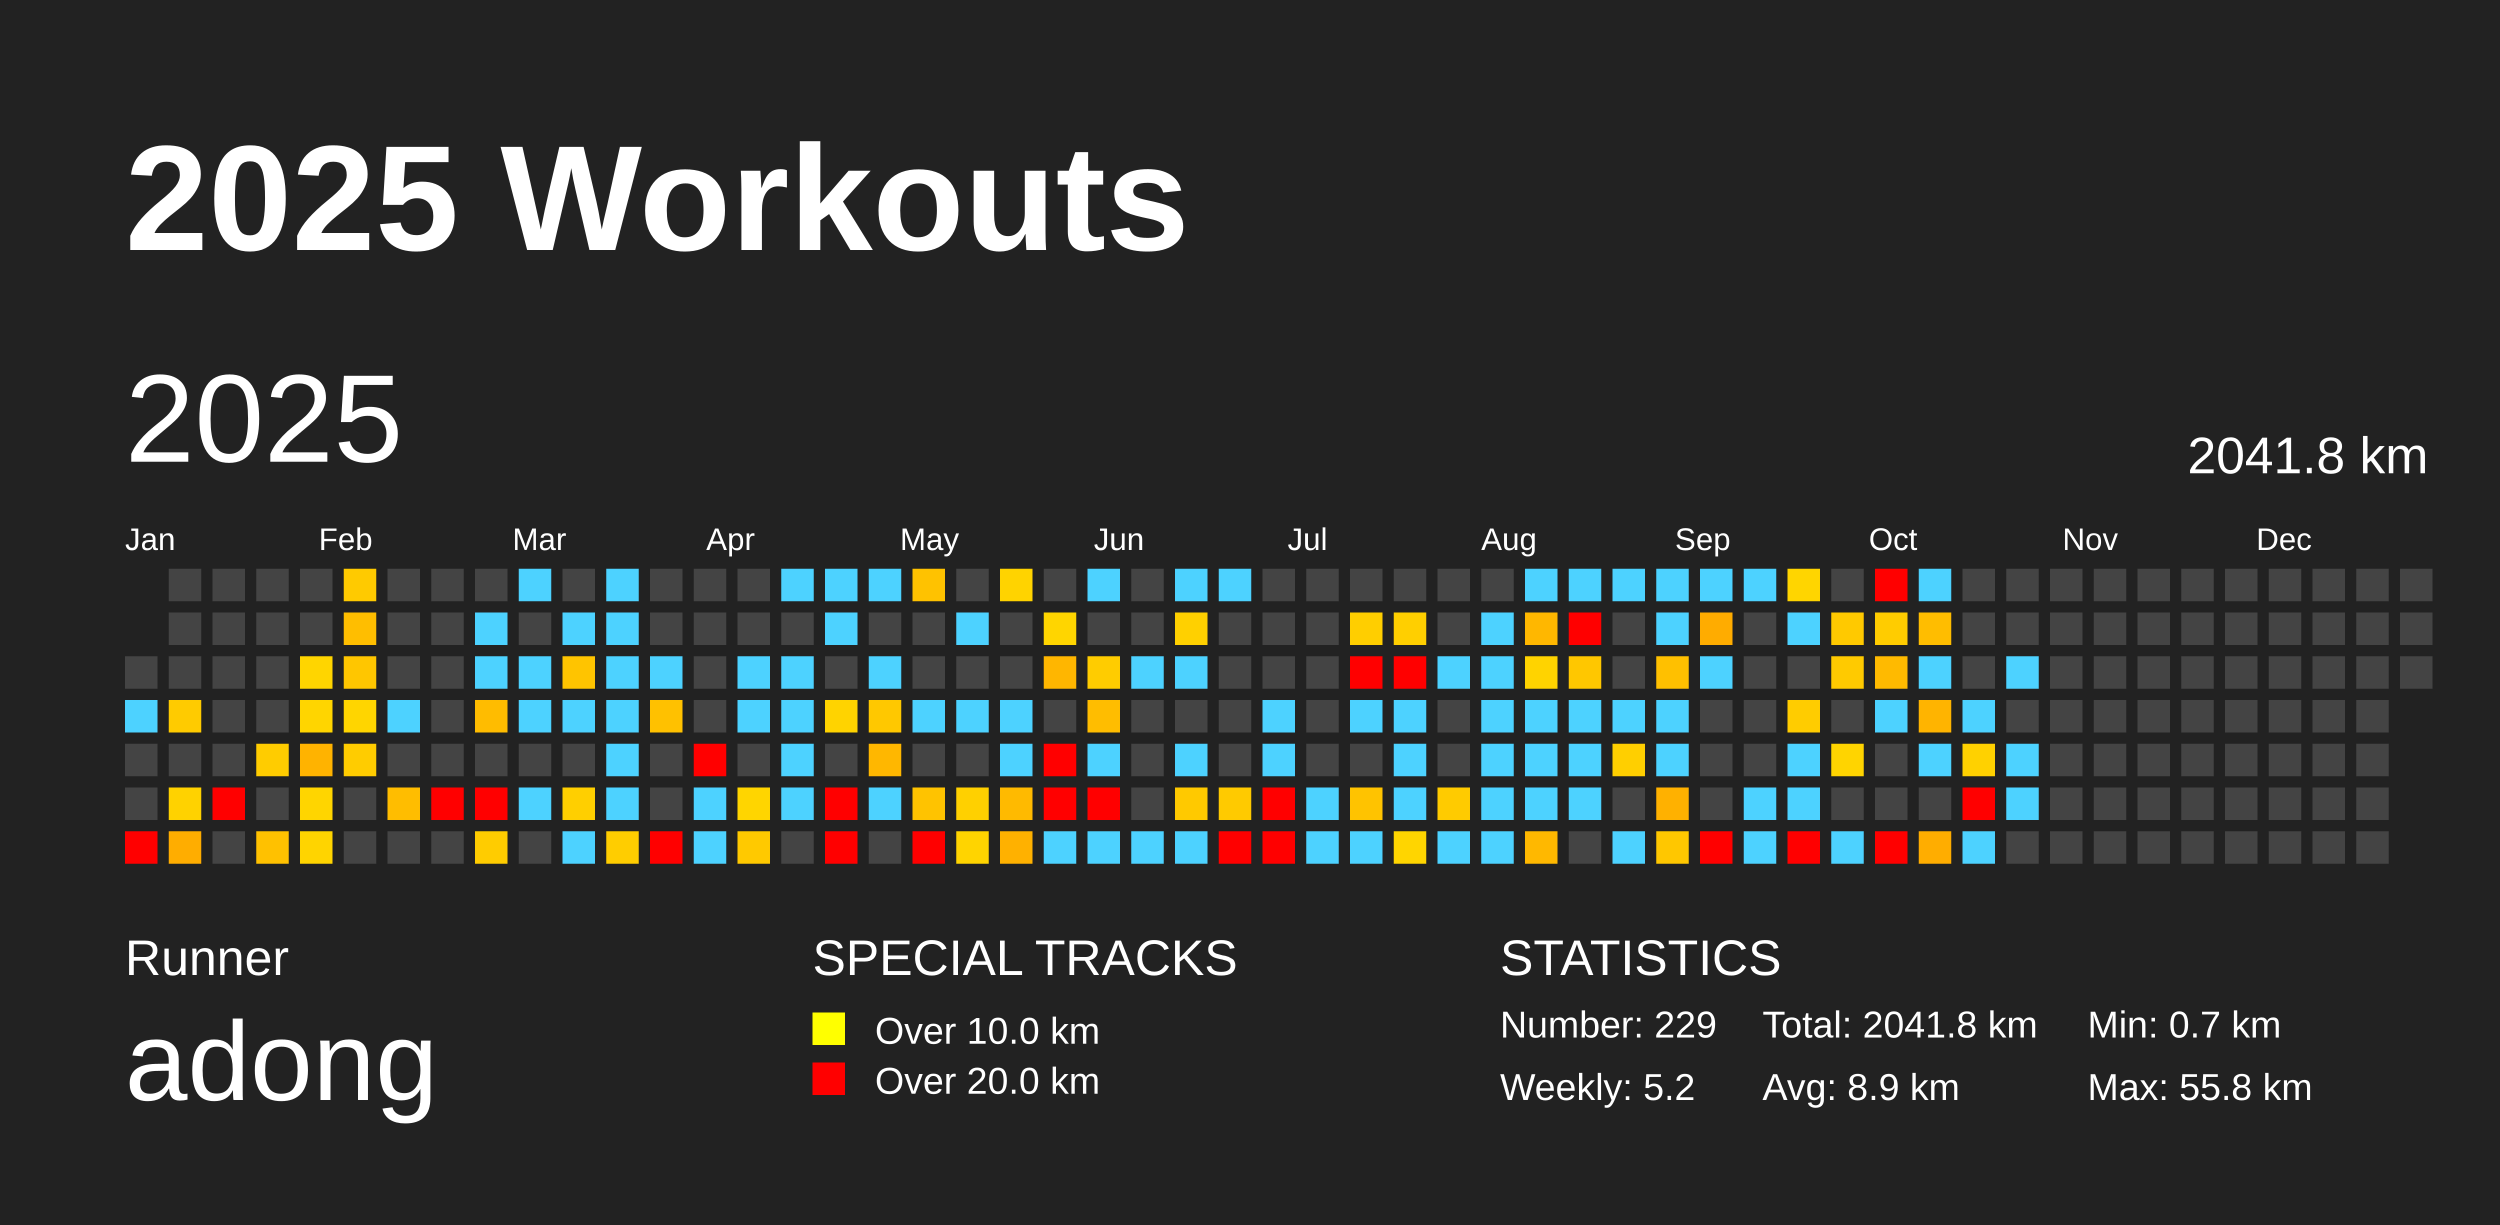
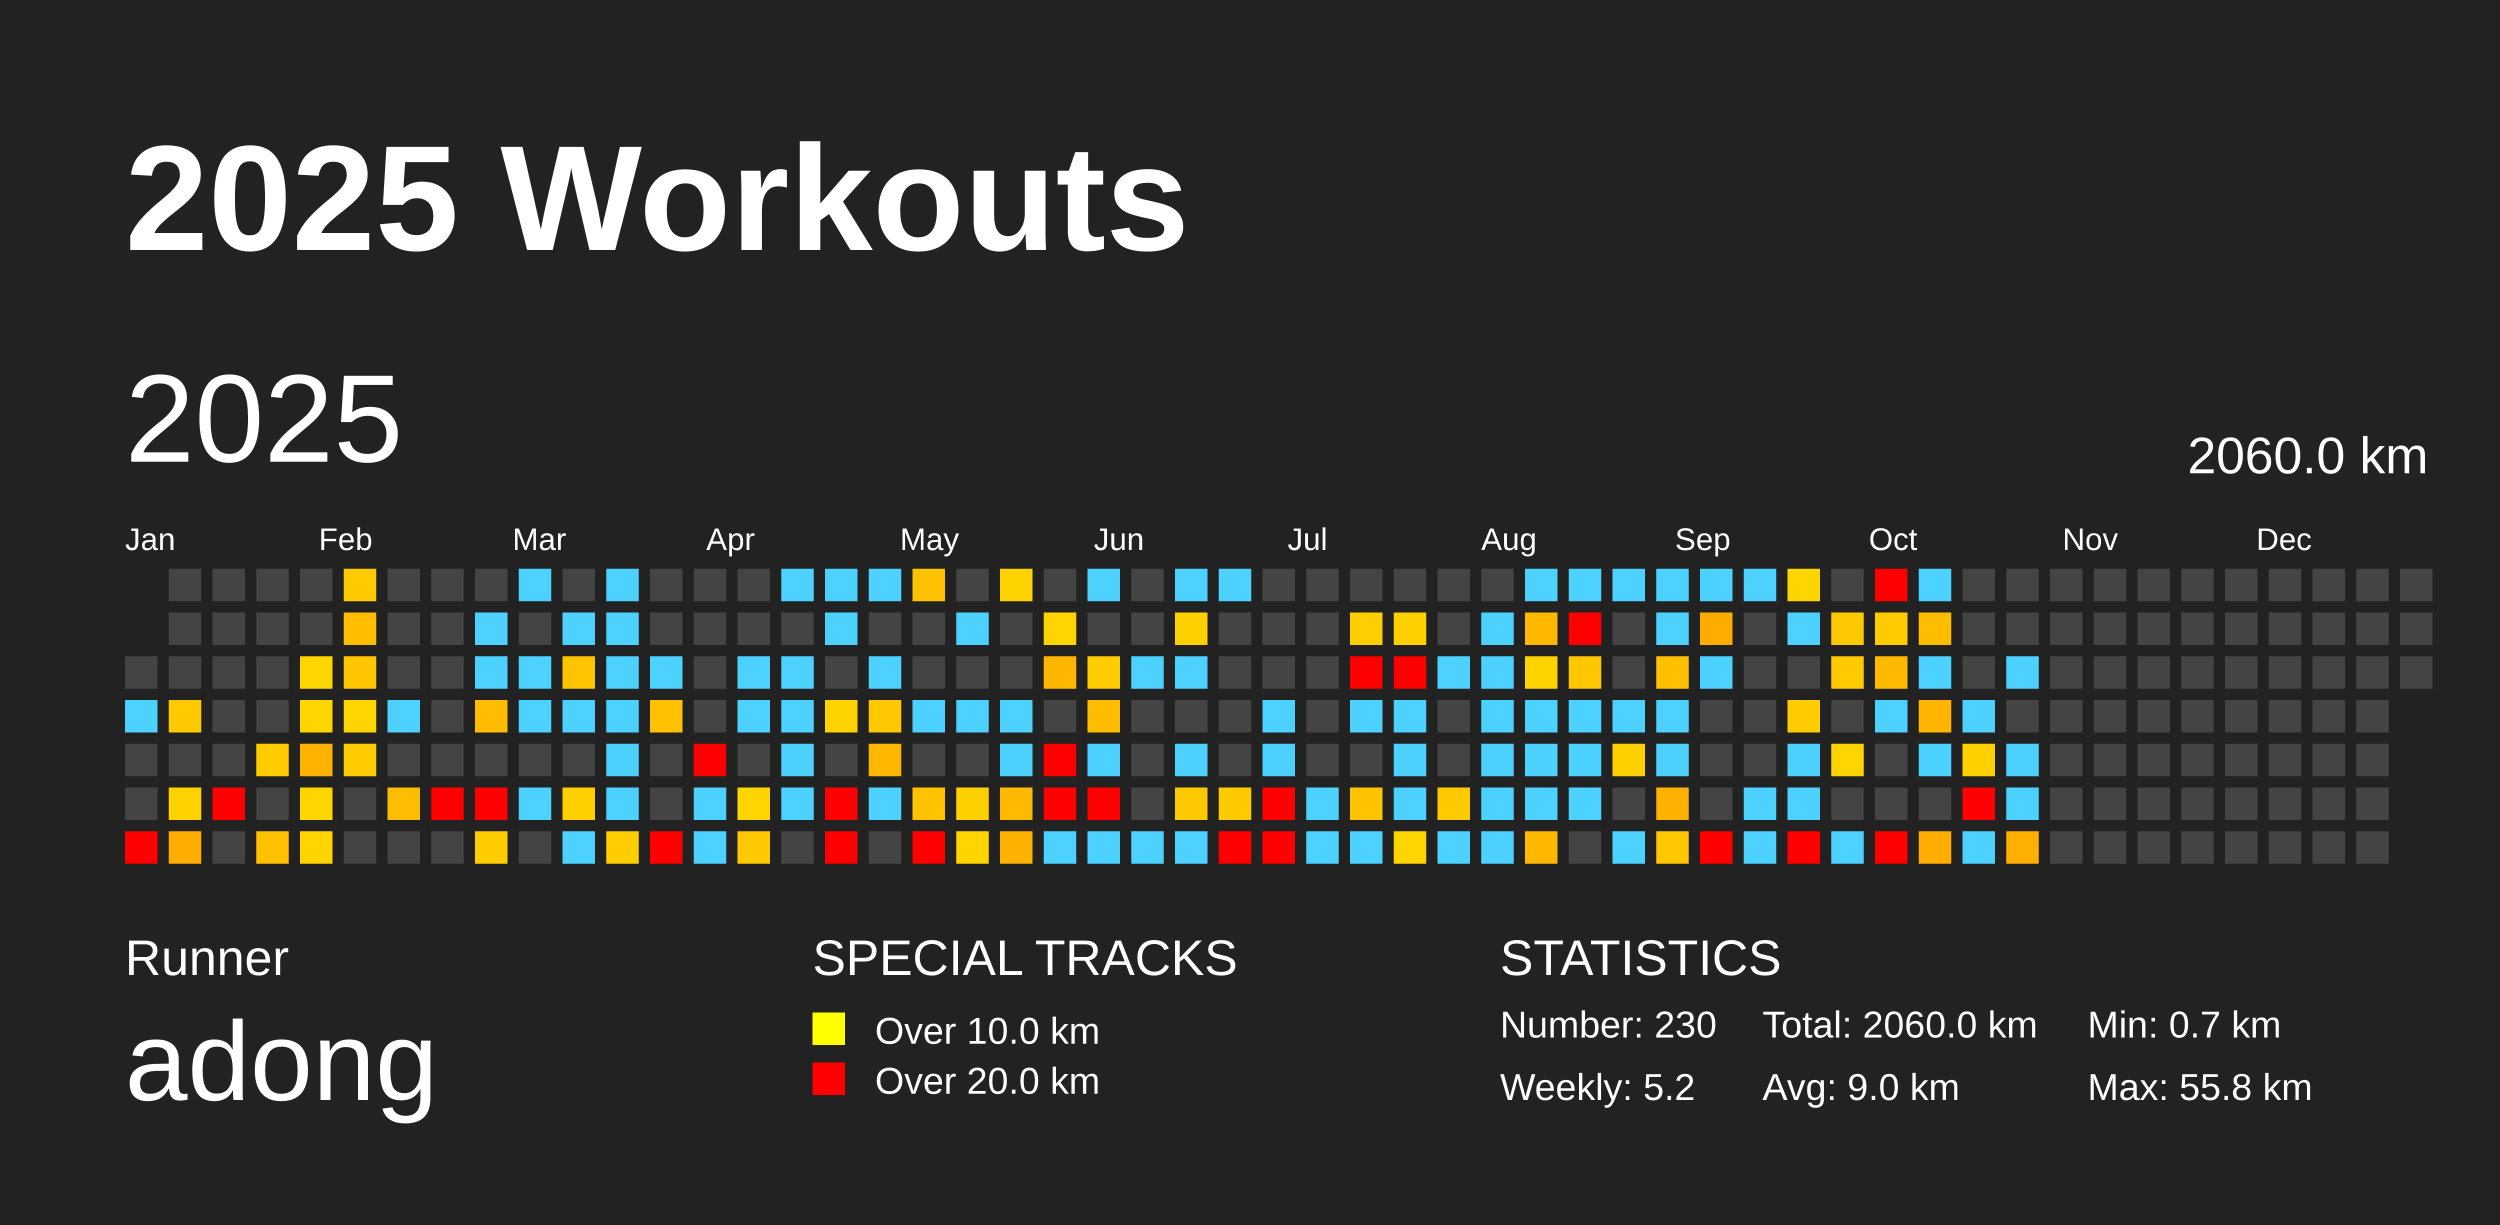
<svg xmlns="http://www.w3.org/2000/svg" baseProfile="full" height="98mm" version="1.1" viewBox="0,0,200,98" width="200mm">
  <defs />
  <rect fill="#222222" height="98" width="200" x="0" y="0" />
  <text fill="#FFFFFF" style="font-size:12px; font-family:Arial; font-weight:bold;" x="10" y="20">2025 Workouts</text>
  <text fill="#FFFFFF" style="font-size:4px; font-family:Arial" x="10" y="78">Runner</text>
  <text fill="#FFFFFF" style="font-size:9px; font-family:Arial" x="10" y="88">adong</text>
  <text fill="#FFFFFF" style="font-size:4px; font-family:Arial" x="65" y="78">SPECIAL TRACKS</text>
  <rect fill="yellow" height="2.6" width="2.6" x="65" y="81" />
  <text fill="#FFFFFF" style="font-size:3px; font-family:Arial" x="70" y="83.5">Over 10.0 km</text>
  <rect fill="red" height="2.6" width="2.6" x="65" y="85" />
  <text fill="#FFFFFF" style="font-size:3px; font-family:Arial" x="70" y="87.5">Over 20.0 km</text>
  <text fill="#FFFFFF" style="font-size:4px; font-family:Arial" x="120" y="78">STATISTICS</text>
-   <text fill="#FFFFFF" style="font-size:3px; font-family:Arial" x="120" y="83">Number: 229</text>
+   <text fill="#FFFFFF" style="font-size:3px; font-family:Arial" x="120" y="83">Number: 230</text>
  <text fill="#FFFFFF" style="font-size:3px; font-family:Arial" x="120" y="88">Weekly: 5.2</text>
-   <text fill="#FFFFFF" style="font-size:3px; font-family:Arial" x="141" y="83">Total: 2041.8 km</text>
-   <text fill="#FFFFFF" style="font-size:3px; font-family:Arial" x="141" y="88">Avg: 8.9 km</text>
+   <text fill="#FFFFFF" style="font-size:3px; font-family:Arial" x="141" y="83">Total: 2060.0 km</text>
+   <text fill="#FFFFFF" style="font-size:3px; font-family:Arial" x="141" y="88">Avg: 9.0 km</text>
  <text fill="#FFFFFF" style="font-size:3px; font-family:Arial" x="167" y="83">Min: 0.7 km</text>
  <text fill="#FFFFFF" style="font-size:3px; font-family:Arial" x="167" y="88">Max: 55.8 km</text>
  <text dominant-baseline="hanging" fill="#FFFFFF" style="font-size:10.0px; font-family:Arial;" x="10" y="30">2025</text>
-   <text dominant-baseline="hanging" fill="#FFFFFF" style="font-size:4.125px; font-family:Arial;" x="175" y="35">2041.8 km</text>
+   <text dominant-baseline="hanging" fill="#FFFFFF" style="font-size:4.125px; font-family:Arial;" x="175" y="35">2060.0 km</text>
  <text fill="#FFFFFF" style="font-size:2.5px; font-family:Arial" x="10.0" y="44">Jan</text>
  <text fill="#FFFFFF" style="font-size:2.5px; font-family:Arial" x="25.5" y="44">Feb</text>
  <text fill="#FFFFFF" style="font-size:2.5px; font-family:Arial" x="41.0" y="44">Mar</text>
  <text fill="#FFFFFF" style="font-size:2.5px; font-family:Arial" x="56.5" y="44">Apr</text>
  <text fill="#FFFFFF" style="font-size:2.5px; font-family:Arial" x="72.0" y="44">May</text>
  <text fill="#FFFFFF" style="font-size:2.5px; font-family:Arial" x="87.5" y="44">Jun</text>
  <text fill="#FFFFFF" style="font-size:2.5px; font-family:Arial" x="103.0" y="44">Jul</text>
  <text fill="#FFFFFF" style="font-size:2.5px; font-family:Arial" x="118.5" y="44">Aug</text>
  <text fill="#FFFFFF" style="font-size:2.5px; font-family:Arial" x="134.0" y="44">Sep</text>
  <text fill="#FFFFFF" style="font-size:2.5px; font-family:Arial" x="149.5" y="44">Oct</text>
  <text fill="#FFFFFF" style="font-size:2.5px; font-family:Arial" x="165.0" y="44">Nov</text>
  <text fill="#FFFFFF" style="font-size:2.5px; font-family:Arial" x="180.5" y="44">Dec</text>
  <rect fill="#444444" height="2.6" width="2.6" x="10.0" y="52.5" />
  <rect fill="#4dd2ff" height="2.6" width="2.6" x="10.0" y="56.0" />
  <rect fill="#444444" height="2.6" width="2.6" x="10.0" y="59.5" />
  <rect fill="#444444" height="2.6" width="2.6" x="10.0" y="63.0" />
  <rect fill="red" height="2.6" width="2.6" x="10.0" y="66.5" />
  <rect fill="#444444" height="2.6" width="2.6" x="13.5" y="45.5" />
  <rect fill="#444444" height="2.6" width="2.6" x="13.5" y="49.0" />
  <rect fill="#444444" height="2.6" width="2.6" x="13.5" y="52.5" />
  <rect fill="#ffcb00" height="2.6" width="2.6" x="13.5" y="56.0" />
  <rect fill="#444444" height="2.6" width="2.6" x="13.5" y="59.5" />
  <rect fill="#ffd200" height="2.6" width="2.6" x="13.5" y="63.0" />
  <rect fill="#ffad00" height="2.6" width="2.6" x="13.5" y="66.5" />
  <rect fill="#444444" height="2.6" width="2.6" x="17.0" y="45.5" />
  <rect fill="#444444" height="2.6" width="2.6" x="17.0" y="49.0" />
  <rect fill="#444444" height="2.6" width="2.6" x="17.0" y="52.5" />
  <rect fill="#444444" height="2.6" width="2.6" x="17.0" y="56.0" />
  <rect fill="#444444" height="2.6" width="2.6" x="17.0" y="59.5" />
  <rect fill="red" height="2.6" width="2.6" x="17.0" y="63.0" />
  <rect fill="#444444" height="2.6" width="2.6" x="17.0" y="66.5" />
  <rect fill="#444444" height="2.6" width="2.6" x="20.5" y="45.5" />
  <rect fill="#444444" height="2.6" width="2.6" x="20.5" y="49.0" />
  <rect fill="#444444" height="2.6" width="2.6" x="20.5" y="52.5" />
  <rect fill="#444444" height="2.6" width="2.6" x="20.5" y="56.0" />
  <rect fill="#ffcc00" height="2.6" width="2.6" x="20.5" y="59.5" />
  <rect fill="#444444" height="2.6" width="2.6" x="20.5" y="63.0" />
  <rect fill="#ffc100" height="2.6" width="2.6" x="20.5" y="66.5" />
  <rect fill="#444444" height="2.6" width="2.6" x="24.0" y="45.5" />
  <rect fill="#444444" height="2.6" width="2.6" x="24.0" y="49.0" />
  <rect fill="#ffd500" height="2.6" width="2.6" x="24.0" y="52.5" />
  <rect fill="#ffd500" height="2.6" width="2.6" x="24.0" y="56.0" />
  <rect fill="#ffb300" height="2.6" width="2.6" x="24.0" y="59.5" />
  <rect fill="#ffd500" height="2.6" width="2.6" x="24.0" y="63.0" />
  <rect fill="#ffd400" height="2.6" width="2.6" x="24.0" y="66.5" />
  <rect fill="#ffca00" height="2.6" width="2.6" x="27.5" y="45.5" />
  <rect fill="#ffbe00" height="2.6" width="2.6" x="27.5" y="49.0" />
  <rect fill="#ffc600" height="2.6" width="2.6" x="27.5" y="52.5" />
  <rect fill="#ffd500" height="2.6" width="2.6" x="27.5" y="56.0" />
  <rect fill="#ffcc00" height="2.6" width="2.6" x="27.5" y="59.5" />
  <rect fill="#444444" height="2.6" width="2.6" x="27.5" y="63.0" />
  <rect fill="#444444" height="2.6" width="2.6" x="27.5" y="66.5" />
  <rect fill="#444444" height="2.6" width="2.6" x="31.0" y="45.5" />
  <rect fill="#444444" height="2.6" width="2.6" x="31.0" y="49.0" />
  <rect fill="#444444" height="2.6" width="2.6" x="31.0" y="52.5" />
  <rect fill="#4dd2ff" height="2.6" width="2.6" x="31.0" y="56.0" />
  <rect fill="#444444" height="2.6" width="2.6" x="31.0" y="59.5" />
  <rect fill="#ffbd00" height="2.6" width="2.6" x="31.0" y="63.0" />
  <rect fill="#444444" height="2.6" width="2.6" x="31.0" y="66.5" />
  <rect fill="#444444" height="2.6" width="2.6" x="34.5" y="45.5" />
  <rect fill="#444444" height="2.6" width="2.6" x="34.5" y="49.0" />
  <rect fill="#444444" height="2.6" width="2.6" x="34.5" y="52.5" />
  <rect fill="#444444" height="2.6" width="2.6" x="34.5" y="56.0" />
  <rect fill="#444444" height="2.6" width="2.6" x="34.5" y="59.5" />
  <rect fill="red" height="2.6" width="2.6" x="34.5" y="63.0" />
  <rect fill="#444444" height="2.6" width="2.6" x="34.5" y="66.5" />
  <rect fill="#444444" height="2.6" width="2.6" x="38.0" y="45.5" />
  <rect fill="#4dd2ff" height="2.6" width="2.6" x="38.0" y="49.0" />
  <rect fill="#4dd2ff" height="2.6" width="2.6" x="38.0" y="52.5" />
  <rect fill="#ffbc00" height="2.6" width="2.6" x="38.0" y="56.0" />
  <rect fill="#444444" height="2.6" width="2.6" x="38.0" y="59.5" />
  <rect fill="red" height="2.6" width="2.6" x="38.0" y="63.0" />
  <rect fill="#ffcc00" height="2.6" width="2.6" x="38.0" y="66.5" />
  <rect fill="#4dd2ff" height="2.6" width="2.6" x="41.5" y="45.5" />
  <rect fill="#444444" height="2.6" width="2.6" x="41.5" y="49.0" />
  <rect fill="#4dd2ff" height="2.6" width="2.6" x="41.5" y="52.5" />
  <rect fill="#4dd2ff" height="2.6" width="2.6" x="41.5" y="56.0" />
  <rect fill="#444444" height="2.6" width="2.6" x="41.5" y="59.5" />
  <rect fill="#4dd2ff" height="2.6" width="2.6" x="41.5" y="63.0" />
  <rect fill="#444444" height="2.6" width="2.6" x="41.5" y="66.5" />
  <rect fill="#444444" height="2.6" width="2.6" x="45.0" y="45.5" />
  <rect fill="#4dd2ff" height="2.6" width="2.6" x="45.0" y="49.0" />
  <rect fill="#ffc400" height="2.6" width="2.6" x="45.0" y="52.5" />
  <rect fill="#4dd2ff" height="2.6" width="2.6" x="45.0" y="56.0" />
  <rect fill="#444444" height="2.6" width="2.6" x="45.0" y="59.5" />
  <rect fill="#ffcf00" height="2.6" width="2.6" x="45.0" y="63.0" />
  <rect fill="#4dd2ff" height="2.6" width="2.6" x="45.0" y="66.5" />
  <rect fill="#4dd2ff" height="2.6" width="2.6" x="48.5" y="45.5" />
  <rect fill="#4dd2ff" height="2.6" width="2.6" x="48.5" y="49.0" />
  <rect fill="#4dd2ff" height="2.6" width="2.6" x="48.5" y="52.5" />
  <rect fill="#4dd2ff" height="2.6" width="2.6" x="48.5" y="56.0" />
  <rect fill="#4dd2ff" height="2.6" width="2.6" x="48.5" y="59.5" />
  <rect fill="#4dd2ff" height="2.6" width="2.6" x="48.5" y="63.0" />
  <rect fill="#ffcd00" height="2.6" width="2.6" x="48.5" y="66.5" />
  <rect fill="#444444" height="2.6" width="2.6" x="52.0" y="45.5" />
  <rect fill="#444444" height="2.6" width="2.6" x="52.0" y="49.0" />
  <rect fill="#4dd2ff" height="2.6" width="2.6" x="52.0" y="52.5" />
  <rect fill="#ffc100" height="2.6" width="2.6" x="52.0" y="56.0" />
  <rect fill="#444444" height="2.6" width="2.6" x="52.0" y="59.5" />
  <rect fill="#444444" height="2.6" width="2.6" x="52.0" y="63.0" />
  <rect fill="red" height="2.6" width="2.6" x="52.0" y="66.5" />
  <rect fill="#444444" height="2.6" width="2.6" x="55.5" y="45.5" />
  <rect fill="#444444" height="2.6" width="2.6" x="55.5" y="49.0" />
  <rect fill="#444444" height="2.6" width="2.6" x="55.5" y="52.5" />
  <rect fill="#444444" height="2.6" width="2.6" x="55.5" y="56.0" />
  <rect fill="red" height="2.6" width="2.6" x="55.5" y="59.5" />
  <rect fill="#4dd2ff" height="2.6" width="2.6" x="55.5" y="63.0" />
  <rect fill="#4dd2ff" height="2.6" width="2.6" x="55.5" y="66.5" />
  <rect fill="#444444" height="2.6" width="2.6" x="59.0" y="45.5" />
  <rect fill="#444444" height="2.6" width="2.6" x="59.0" y="49.0" />
  <rect fill="#4dd2ff" height="2.6" width="2.6" x="59.0" y="52.5" />
  <rect fill="#4dd2ff" height="2.6" width="2.6" x="59.0" y="56.0" />
  <rect fill="#444444" height="2.6" width="2.6" x="59.0" y="59.5" />
  <rect fill="#ffd500" height="2.6" width="2.6" x="59.0" y="63.0" />
  <rect fill="#ffc900" height="2.6" width="2.6" x="59.0" y="66.5" />
  <rect fill="#4dd2ff" height="2.6" width="2.6" x="62.5" y="45.5" />
  <rect fill="#444444" height="2.6" width="2.6" x="62.5" y="49.0" />
  <rect fill="#4dd2ff" height="2.6" width="2.6" x="62.5" y="52.5" />
  <rect fill="#4dd2ff" height="2.6" width="2.6" x="62.5" y="56.0" />
  <rect fill="#4dd2ff" height="2.6" width="2.6" x="62.5" y="59.5" />
  <rect fill="#4dd2ff" height="2.6" width="2.6" x="62.5" y="63.0" />
  <rect fill="#444444" height="2.6" width="2.6" x="62.5" y="66.5" />
  <rect fill="#4dd2ff" height="2.6" width="2.6" x="66.0" y="45.5" />
  <rect fill="#4dd2ff" height="2.6" width="2.6" x="66.0" y="49.0" />
  <rect fill="#444444" height="2.6" width="2.6" x="66.0" y="52.5" />
  <rect fill="#ffd300" height="2.6" width="2.6" x="66.0" y="56.0" />
  <rect fill="#444444" height="2.6" width="2.6" x="66.0" y="59.5" />
  <rect fill="red" height="2.6" width="2.6" x="66.0" y="63.0" />
  <rect fill="red" height="2.6" width="2.6" x="66.0" y="66.5" />
  <rect fill="#4dd2ff" height="2.6" width="2.6" x="69.5" y="45.5" />
  <rect fill="#444444" height="2.6" width="2.6" x="69.5" y="49.0" />
  <rect fill="#4dd2ff" height="2.6" width="2.6" x="69.5" y="52.5" />
  <rect fill="#ffc800" height="2.6" width="2.6" x="69.5" y="56.0" />
  <rect fill="#ffb700" height="2.6" width="2.6" x="69.5" y="59.5" />
  <rect fill="#4dd2ff" height="2.6" width="2.6" x="69.5" y="63.0" />
  <rect fill="#444444" height="2.6" width="2.6" x="69.5" y="66.5" />
  <rect fill="#ffc200" height="2.6" width="2.6" x="73.0" y="45.5" />
  <rect fill="#444444" height="2.6" width="2.6" x="73.0" y="49.0" />
  <rect fill="#444444" height="2.6" width="2.6" x="73.0" y="52.5" />
  <rect fill="#4dd2ff" height="2.6" width="2.6" x="73.0" y="56.0" />
  <rect fill="#444444" height="2.6" width="2.6" x="73.0" y="59.5" />
  <rect fill="#ffc300" height="2.6" width="2.6" x="73.0" y="63.0" />
  <rect fill="red" height="2.6" width="2.6" x="73.0" y="66.5" />
  <rect fill="#444444" height="2.6" width="2.6" x="76.5" y="45.5" />
  <rect fill="#4dd2ff" height="2.6" width="2.6" x="76.5" y="49.0" />
  <rect fill="#444444" height="2.6" width="2.6" x="76.5" y="52.5" />
  <rect fill="#4dd2ff" height="2.6" width="2.6" x="76.5" y="56.0" />
  <rect fill="#444444" height="2.6" width="2.6" x="76.5" y="59.5" />
  <rect fill="#ffd000" height="2.6" width="2.6" x="76.5" y="63.0" />
  <rect fill="#ffd400" height="2.6" width="2.6" x="76.5" y="66.5" />
  <rect fill="#ffd300" height="2.6" width="2.6" x="80.0" y="45.5" />
  <rect fill="#444444" height="2.6" width="2.6" x="80.0" y="49.0" />
  <rect fill="#444444" height="2.6" width="2.6" x="80.0" y="52.5" />
  <rect fill="#4dd2ff" height="2.6" width="2.6" x="80.0" y="56.0" />
  <rect fill="#4dd2ff" height="2.6" width="2.6" x="80.0" y="59.5" />
  <rect fill="#ffba00" height="2.6" width="2.6" x="80.0" y="63.0" />
  <rect fill="#ffb100" height="2.6" width="2.6" x="80.0" y="66.5" />
  <rect fill="#444444" height="2.6" width="2.6" x="83.5" y="45.5" />
  <rect fill="#ffd500" height="2.6" width="2.6" x="83.5" y="49.0" />
  <rect fill="#ffb600" height="2.6" width="2.6" x="83.5" y="52.5" />
  <rect fill="#444444" height="2.6" width="2.6" x="83.5" y="56.0" />
  <rect fill="red" height="2.6" width="2.6" x="83.5" y="59.5" />
  <rect fill="red" height="2.6" width="2.6" x="83.5" y="63.0" />
  <rect fill="#4dd2ff" height="2.6" width="2.6" x="83.5" y="66.5" />
  <rect fill="#4dd2ff" height="2.6" width="2.6" x="87.0" y="45.5" />
  <rect fill="#444444" height="2.6" width="2.6" x="87.0" y="49.0" />
  <rect fill="#ffcc00" height="2.6" width="2.6" x="87.0" y="52.5" />
  <rect fill="#ffbd00" height="2.6" width="2.6" x="87.0" y="56.0" />
  <rect fill="#4dd2ff" height="2.6" width="2.6" x="87.0" y="59.5" />
  <rect fill="red" height="2.6" width="2.6" x="87.0" y="63.0" />
  <rect fill="#4dd2ff" height="2.6" width="2.6" x="87.0" y="66.5" />
  <rect fill="#444444" height="2.6" width="2.6" x="90.5" y="45.5" />
  <rect fill="#444444" height="2.6" width="2.6" x="90.5" y="49.0" />
  <rect fill="#4dd2ff" height="2.6" width="2.6" x="90.5" y="52.5" />
  <rect fill="#444444" height="2.6" width="2.6" x="90.5" y="56.0" />
  <rect fill="#444444" height="2.6" width="2.6" x="90.5" y="59.5" />
  <rect fill="#444444" height="2.6" width="2.6" x="90.5" y="63.0" />
  <rect fill="#4dd2ff" height="2.6" width="2.6" x="90.5" y="66.5" />
  <rect fill="#4dd2ff" height="2.6" width="2.6" x="94.0" y="45.5" />
  <rect fill="#ffd000" height="2.6" width="2.6" x="94.0" y="49.0" />
  <rect fill="#4dd2ff" height="2.6" width="2.6" x="94.0" y="52.5" />
  <rect fill="#444444" height="2.6" width="2.6" x="94.0" y="56.0" />
  <rect fill="#4dd2ff" height="2.6" width="2.6" x="94.0" y="59.5" />
  <rect fill="#ffc900" height="2.6" width="2.6" x="94.0" y="63.0" />
  <rect fill="#4dd2ff" height="2.6" width="2.6" x="94.0" y="66.5" />
  <rect fill="#4dd2ff" height="2.6" width="2.6" x="97.5" y="45.5" />
  <rect fill="#444444" height="2.6" width="2.6" x="97.5" y="49.0" />
  <rect fill="#444444" height="2.6" width="2.6" x="97.5" y="52.5" />
  <rect fill="#444444" height="2.6" width="2.6" x="97.5" y="56.0" />
  <rect fill="#444444" height="2.6" width="2.6" x="97.5" y="59.5" />
  <rect fill="#ffca00" height="2.6" width="2.6" x="97.5" y="63.0" />
  <rect fill="red" height="2.6" width="2.6" x="97.5" y="66.5" />
  <rect fill="#444444" height="2.6" width="2.6" x="101.0" y="45.5" />
  <rect fill="#444444" height="2.6" width="2.6" x="101.0" y="49.0" />
  <rect fill="#444444" height="2.6" width="2.6" x="101.0" y="52.5" />
  <rect fill="#4dd2ff" height="2.6" width="2.6" x="101.0" y="56.0" />
  <rect fill="#4dd2ff" height="2.6" width="2.6" x="101.0" y="59.5" />
  <rect fill="red" height="2.6" width="2.6" x="101.0" y="63.0" />
  <rect fill="red" height="2.6" width="2.6" x="101.0" y="66.5" />
  <rect fill="#444444" height="2.6" width="2.6" x="104.5" y="45.5" />
  <rect fill="#444444" height="2.6" width="2.6" x="104.5" y="49.0" />
  <rect fill="#444444" height="2.6" width="2.6" x="104.5" y="52.5" />
  <rect fill="#444444" height="2.6" width="2.6" x="104.5" y="56.0" />
  <rect fill="#444444" height="2.6" width="2.6" x="104.5" y="59.5" />
  <rect fill="#4dd2ff" height="2.6" width="2.6" x="104.5" y="63.0" />
  <rect fill="#4dd2ff" height="2.6" width="2.6" x="104.5" y="66.5" />
  <rect fill="#444444" height="2.6" width="2.6" x="108.0" y="45.5" />
  <rect fill="#ffce00" height="2.6" width="2.6" x="108.0" y="49.0" />
  <rect fill="red" height="2.6" width="2.6" x="108.0" y="52.5" />
  <rect fill="#4dd2ff" height="2.6" width="2.6" x="108.0" y="56.0" />
  <rect fill="#444444" height="2.6" width="2.6" x="108.0" y="59.5" />
  <rect fill="#ffc300" height="2.6" width="2.6" x="108.0" y="63.0" />
  <rect fill="#4dd2ff" height="2.6" width="2.6" x="108.0" y="66.5" />
  <rect fill="#444444" height="2.6" width="2.6" x="111.5" y="45.5" />
  <rect fill="#ffcf00" height="2.6" width="2.6" x="111.5" y="49.0" />
  <rect fill="red" height="2.6" width="2.6" x="111.5" y="52.5" />
  <rect fill="#4dd2ff" height="2.6" width="2.6" x="111.5" y="56.0" />
  <rect fill="#4dd2ff" height="2.6" width="2.6" x="111.5" y="59.5" />
  <rect fill="#4dd2ff" height="2.6" width="2.6" x="111.5" y="63.0" />
  <rect fill="#ffd500" height="2.6" width="2.6" x="111.5" y="66.5" />
  <rect fill="#444444" height="2.6" width="2.6" x="115.0" y="45.5" />
  <rect fill="#444444" height="2.6" width="2.6" x="115.0" y="49.0" />
  <rect fill="#4dd2ff" height="2.6" width="2.6" x="115.0" y="52.5" />
  <rect fill="#444444" height="2.6" width="2.6" x="115.0" y="56.0" />
  <rect fill="#444444" height="2.6" width="2.6" x="115.0" y="59.5" />
  <rect fill="#ffcb00" height="2.6" width="2.6" x="115.0" y="63.0" />
  <rect fill="#4dd2ff" height="2.6" width="2.6" x="115.0" y="66.5" />
  <rect fill="#444444" height="2.6" width="2.6" x="118.5" y="45.5" />
  <rect fill="#4dd2ff" height="2.6" width="2.6" x="118.5" y="49.0" />
  <rect fill="#4dd2ff" height="2.6" width="2.6" x="118.5" y="52.5" />
  <rect fill="#4dd2ff" height="2.6" width="2.6" x="118.5" y="56.0" />
  <rect fill="#4dd2ff" height="2.6" width="2.6" x="118.5" y="59.5" />
  <rect fill="#4dd2ff" height="2.6" width="2.6" x="118.5" y="63.0" />
  <rect fill="#4dd2ff" height="2.6" width="2.6" x="118.5" y="66.5" />
  <rect fill="#4dd2ff" height="2.6" width="2.6" x="122.0" y="45.5" />
  <rect fill="#ffb700" height="2.6" width="2.6" x="122.0" y="49.0" />
  <rect fill="#ffd300" height="2.6" width="2.6" x="122.0" y="52.5" />
  <rect fill="#4dd2ff" height="2.6" width="2.6" x="122.0" y="56.0" />
  <rect fill="#4dd2ff" height="2.6" width="2.6" x="122.0" y="59.5" />
  <rect fill="#4dd2ff" height="2.6" width="2.6" x="122.0" y="63.0" />
  <rect fill="#ffb800" height="2.6" width="2.6" x="122.0" y="66.5" />
  <rect fill="#4dd2ff" height="2.6" width="2.6" x="125.5" y="45.5" />
  <rect fill="red" height="2.6" width="2.6" x="125.5" y="49.0" />
  <rect fill="#ffc700" height="2.6" width="2.6" x="125.5" y="52.5" />
  <rect fill="#4dd2ff" height="2.6" width="2.6" x="125.5" y="56.0" />
  <rect fill="#4dd2ff" height="2.6" width="2.6" x="125.5" y="59.5" />
  <rect fill="#4dd2ff" height="2.6" width="2.6" x="125.5" y="63.0" />
  <rect fill="#444444" height="2.6" width="2.6" x="125.5" y="66.5" />
  <rect fill="#4dd2ff" height="2.6" width="2.6" x="129.0" y="45.5" />
  <rect fill="#444444" height="2.6" width="2.6" x="129.0" y="49.0" />
  <rect fill="#444444" height="2.6" width="2.6" x="129.0" y="52.5" />
  <rect fill="#4dd2ff" height="2.6" width="2.6" x="129.0" y="56.0" />
  <rect fill="#ffcf00" height="2.6" width="2.6" x="129.0" y="59.5" />
  <rect fill="#444444" height="2.6" width="2.6" x="129.0" y="63.0" />
  <rect fill="#4dd2ff" height="2.6" width="2.6" x="129.0" y="66.5" />
  <rect fill="#4dd2ff" height="2.6" width="2.6" x="132.5" y="45.5" />
  <rect fill="#4dd2ff" height="2.6" width="2.6" x="132.5" y="49.0" />
  <rect fill="#ffc000" height="2.6" width="2.6" x="132.5" y="52.5" />
  <rect fill="#4dd2ff" height="2.6" width="2.6" x="132.5" y="56.0" />
  <rect fill="#4dd2ff" height="2.6" width="2.6" x="132.5" y="59.5" />
  <rect fill="#ffb100" height="2.6" width="2.6" x="132.5" y="63.0" />
  <rect fill="#ffc700" height="2.6" width="2.6" x="132.5" y="66.5" />
  <rect fill="#4dd2ff" height="2.6" width="2.6" x="136.0" y="45.5" />
  <rect fill="#ffac00" height="2.6" width="2.6" x="136.0" y="49.0" />
  <rect fill="#4dd2ff" height="2.6" width="2.6" x="136.0" y="52.5" />
  <rect fill="#444444" height="2.6" width="2.6" x="136.0" y="56.0" />
  <rect fill="#444444" height="2.6" width="2.6" x="136.0" y="59.5" />
  <rect fill="#444444" height="2.6" width="2.6" x="136.0" y="63.0" />
  <rect fill="red" height="2.6" width="2.6" x="136.0" y="66.5" />
  <rect fill="#4dd2ff" height="2.6" width="2.6" x="139.5" y="45.5" />
  <rect fill="#444444" height="2.6" width="2.6" x="139.5" y="49.0" />
  <rect fill="#444444" height="2.6" width="2.6" x="139.5" y="52.5" />
  <rect fill="#444444" height="2.6" width="2.6" x="139.5" y="56.0" />
  <rect fill="#444444" height="2.6" width="2.6" x="139.5" y="59.5" />
  <rect fill="#4dd2ff" height="2.6" width="2.6" x="139.5" y="63.0" />
  <rect fill="#4dd2ff" height="2.6" width="2.6" x="139.5" y="66.5" />
  <rect fill="#ffd500" height="2.6" width="2.6" x="143.0" y="45.5" />
  <rect fill="#4dd2ff" height="2.6" width="2.6" x="143.0" y="49.0" />
  <rect fill="#444444" height="2.6" width="2.6" x="143.0" y="52.5" />
  <rect fill="#ffcc00" height="2.6" width="2.6" x="143.0" y="56.0" />
  <rect fill="#4dd2ff" height="2.6" width="2.6" x="143.0" y="59.5" />
  <rect fill="#4dd2ff" height="2.6" width="2.6" x="143.0" y="63.0" />
  <rect fill="red" height="2.6" width="2.6" x="143.0" y="66.5" />
  <rect fill="#444444" height="2.6" width="2.6" x="146.5" y="45.5" />
  <rect fill="#ffc900" height="2.6" width="2.6" x="146.5" y="49.0" />
  <rect fill="#ffca00" height="2.6" width="2.6" x="146.5" y="52.5" />
  <rect fill="#444444" height="2.6" width="2.6" x="146.5" y="56.0" />
  <rect fill="#ffd400" height="2.6" width="2.6" x="146.5" y="59.5" />
  <rect fill="#444444" height="2.6" width="2.6" x="146.5" y="63.0" />
  <rect fill="#4dd2ff" height="2.6" width="2.6" x="146.5" y="66.5" />
  <rect fill="red" height="2.6" width="2.6" x="150.0" y="45.5" />
  <rect fill="#ffcc00" height="2.6" width="2.6" x="150.0" y="49.0" />
  <rect fill="#ffba00" height="2.6" width="2.6" x="150.0" y="52.5" />
  <rect fill="#4dd2ff" height="2.6" width="2.6" x="150.0" y="56.0" />
  <rect fill="#444444" height="2.6" width="2.6" x="150.0" y="59.5" />
  <rect fill="#444444" height="2.6" width="2.6" x="150.0" y="63.0" />
  <rect fill="red" height="2.6" width="2.6" x="150.0" y="66.5" />
  <rect fill="#4dd2ff" height="2.6" width="2.6" x="153.5" y="45.5" />
  <rect fill="#ffbd00" height="2.6" width="2.6" x="153.5" y="49.0" />
  <rect fill="#4dd2ff" height="2.6" width="2.6" x="153.5" y="52.5" />
  <rect fill="#ffb400" height="2.6" width="2.6" x="153.5" y="56.0" />
  <rect fill="#4dd2ff" height="2.6" width="2.6" x="153.5" y="59.5" />
  <rect fill="#444444" height="2.6" width="2.6" x="153.5" y="63.0" />
  <rect fill="#ffad00" height="2.6" width="2.6" x="153.5" y="66.5" />
  <rect fill="#444444" height="2.6" width="2.6" x="157.0" y="45.5" />
  <rect fill="#444444" height="2.6" width="2.6" x="157.0" y="49.0" />
  <rect fill="#444444" height="2.6" width="2.6" x="157.0" y="52.5" />
  <rect fill="#4dd2ff" height="2.6" width="2.6" x="157.0" y="56.0" />
  <rect fill="#ffd100" height="2.6" width="2.6" x="157.0" y="59.5" />
  <rect fill="red" height="2.6" width="2.6" x="157.0" y="63.0" />
  <rect fill="#4dd2ff" height="2.6" width="2.6" x="157.0" y="66.5" />
  <rect fill="#444444" height="2.6" width="2.6" x="160.5" y="45.5" />
  <rect fill="#444444" height="2.6" width="2.6" x="160.5" y="49.0" />
  <rect fill="#4dd2ff" height="2.6" width="2.6" x="160.5" y="52.5" />
  <rect fill="#444444" height="2.6" width="2.6" x="160.5" y="56.0" />
  <rect fill="#4dd2ff" height="2.6" width="2.6" x="160.5" y="59.5" />
  <rect fill="#4dd2ff" height="2.6" width="2.6" x="160.5" y="63.0" />
-   <rect fill="#444444" height="2.6" width="2.6" x="160.5" y="66.5" />
+   <rect fill="#ffaf00" height="2.6" width="2.6" x="160.5" y="66.5" />
  <rect fill="#444444" height="2.6" width="2.6" x="164.0" y="45.5" />
  <rect fill="#444444" height="2.6" width="2.6" x="164.0" y="49.0" />
  <rect fill="#444444" height="2.6" width="2.6" x="164.0" y="52.5" />
  <rect fill="#444444" height="2.6" width="2.6" x="164.0" y="56.0" />
  <rect fill="#444444" height="2.6" width="2.6" x="164.0" y="59.5" />
  <rect fill="#444444" height="2.6" width="2.6" x="164.0" y="63.0" />
  <rect fill="#444444" height="2.6" width="2.6" x="164.0" y="66.5" />
  <rect fill="#444444" height="2.6" width="2.6" x="167.5" y="45.5" />
  <rect fill="#444444" height="2.6" width="2.6" x="167.5" y="49.0" />
  <rect fill="#444444" height="2.6" width="2.6" x="167.5" y="52.5" />
  <rect fill="#444444" height="2.6" width="2.6" x="167.5" y="56.0" />
  <rect fill="#444444" height="2.6" width="2.6" x="167.5" y="59.5" />
  <rect fill="#444444" height="2.6" width="2.6" x="167.5" y="63.0" />
  <rect fill="#444444" height="2.6" width="2.6" x="167.5" y="66.5" />
  <rect fill="#444444" height="2.6" width="2.6" x="171.0" y="45.5" />
  <rect fill="#444444" height="2.6" width="2.6" x="171.0" y="49.0" />
  <rect fill="#444444" height="2.6" width="2.6" x="171.0" y="52.5" />
  <rect fill="#444444" height="2.6" width="2.6" x="171.0" y="56.0" />
  <rect fill="#444444" height="2.6" width="2.6" x="171.0" y="59.5" />
  <rect fill="#444444" height="2.6" width="2.6" x="171.0" y="63.0" />
  <rect fill="#444444" height="2.6" width="2.6" x="171.0" y="66.5" />
  <rect fill="#444444" height="2.6" width="2.6" x="174.5" y="45.5" />
  <rect fill="#444444" height="2.6" width="2.6" x="174.5" y="49.0" />
  <rect fill="#444444" height="2.6" width="2.6" x="174.5" y="52.5" />
  <rect fill="#444444" height="2.6" width="2.6" x="174.5" y="56.0" />
  <rect fill="#444444" height="2.6" width="2.6" x="174.5" y="59.5" />
  <rect fill="#444444" height="2.6" width="2.6" x="174.5" y="63.0" />
  <rect fill="#444444" height="2.6" width="2.6" x="174.5" y="66.5" />
  <rect fill="#444444" height="2.6" width="2.6" x="178.0" y="45.5" />
  <rect fill="#444444" height="2.6" width="2.6" x="178.0" y="49.0" />
  <rect fill="#444444" height="2.6" width="2.6" x="178.0" y="52.5" />
  <rect fill="#444444" height="2.6" width="2.6" x="178.0" y="56.0" />
  <rect fill="#444444" height="2.6" width="2.6" x="178.0" y="59.5" />
  <rect fill="#444444" height="2.6" width="2.6" x="178.0" y="63.0" />
  <rect fill="#444444" height="2.6" width="2.6" x="178.0" y="66.5" />
  <rect fill="#444444" height="2.6" width="2.6" x="181.5" y="45.5" />
  <rect fill="#444444" height="2.6" width="2.6" x="181.5" y="49.0" />
  <rect fill="#444444" height="2.6" width="2.6" x="181.5" y="52.5" />
  <rect fill="#444444" height="2.6" width="2.6" x="181.5" y="56.0" />
  <rect fill="#444444" height="2.6" width="2.6" x="181.5" y="59.5" />
  <rect fill="#444444" height="2.6" width="2.6" x="181.5" y="63.0" />
  <rect fill="#444444" height="2.6" width="2.6" x="181.5" y="66.5" />
  <rect fill="#444444" height="2.6" width="2.6" x="185.0" y="45.5" />
  <rect fill="#444444" height="2.6" width="2.6" x="185.0" y="49.0" />
  <rect fill="#444444" height="2.6" width="2.6" x="185.0" y="52.5" />
  <rect fill="#444444" height="2.6" width="2.6" x="185.0" y="56.0" />
  <rect fill="#444444" height="2.6" width="2.6" x="185.0" y="59.5" />
  <rect fill="#444444" height="2.6" width="2.6" x="185.0" y="63.0" />
  <rect fill="#444444" height="2.6" width="2.6" x="185.0" y="66.5" />
  <rect fill="#444444" height="2.6" width="2.6" x="188.5" y="45.5" />
  <rect fill="#444444" height="2.6" width="2.6" x="188.5" y="49.0" />
  <rect fill="#444444" height="2.6" width="2.6" x="188.5" y="52.5" />
  <rect fill="#444444" height="2.6" width="2.6" x="188.5" y="56.0" />
  <rect fill="#444444" height="2.6" width="2.6" x="188.5" y="59.5" />
  <rect fill="#444444" height="2.6" width="2.6" x="188.5" y="63.0" />
  <rect fill="#444444" height="2.6" width="2.6" x="188.5" y="66.5" />
  <rect fill="#444444" height="2.6" width="2.6" x="192.0" y="45.5" />
  <rect fill="#444444" height="2.6" width="2.6" x="192.0" y="49.0" />
  <rect fill="#444444" height="2.6" width="2.6" x="192.0" y="52.5" />
</svg>
